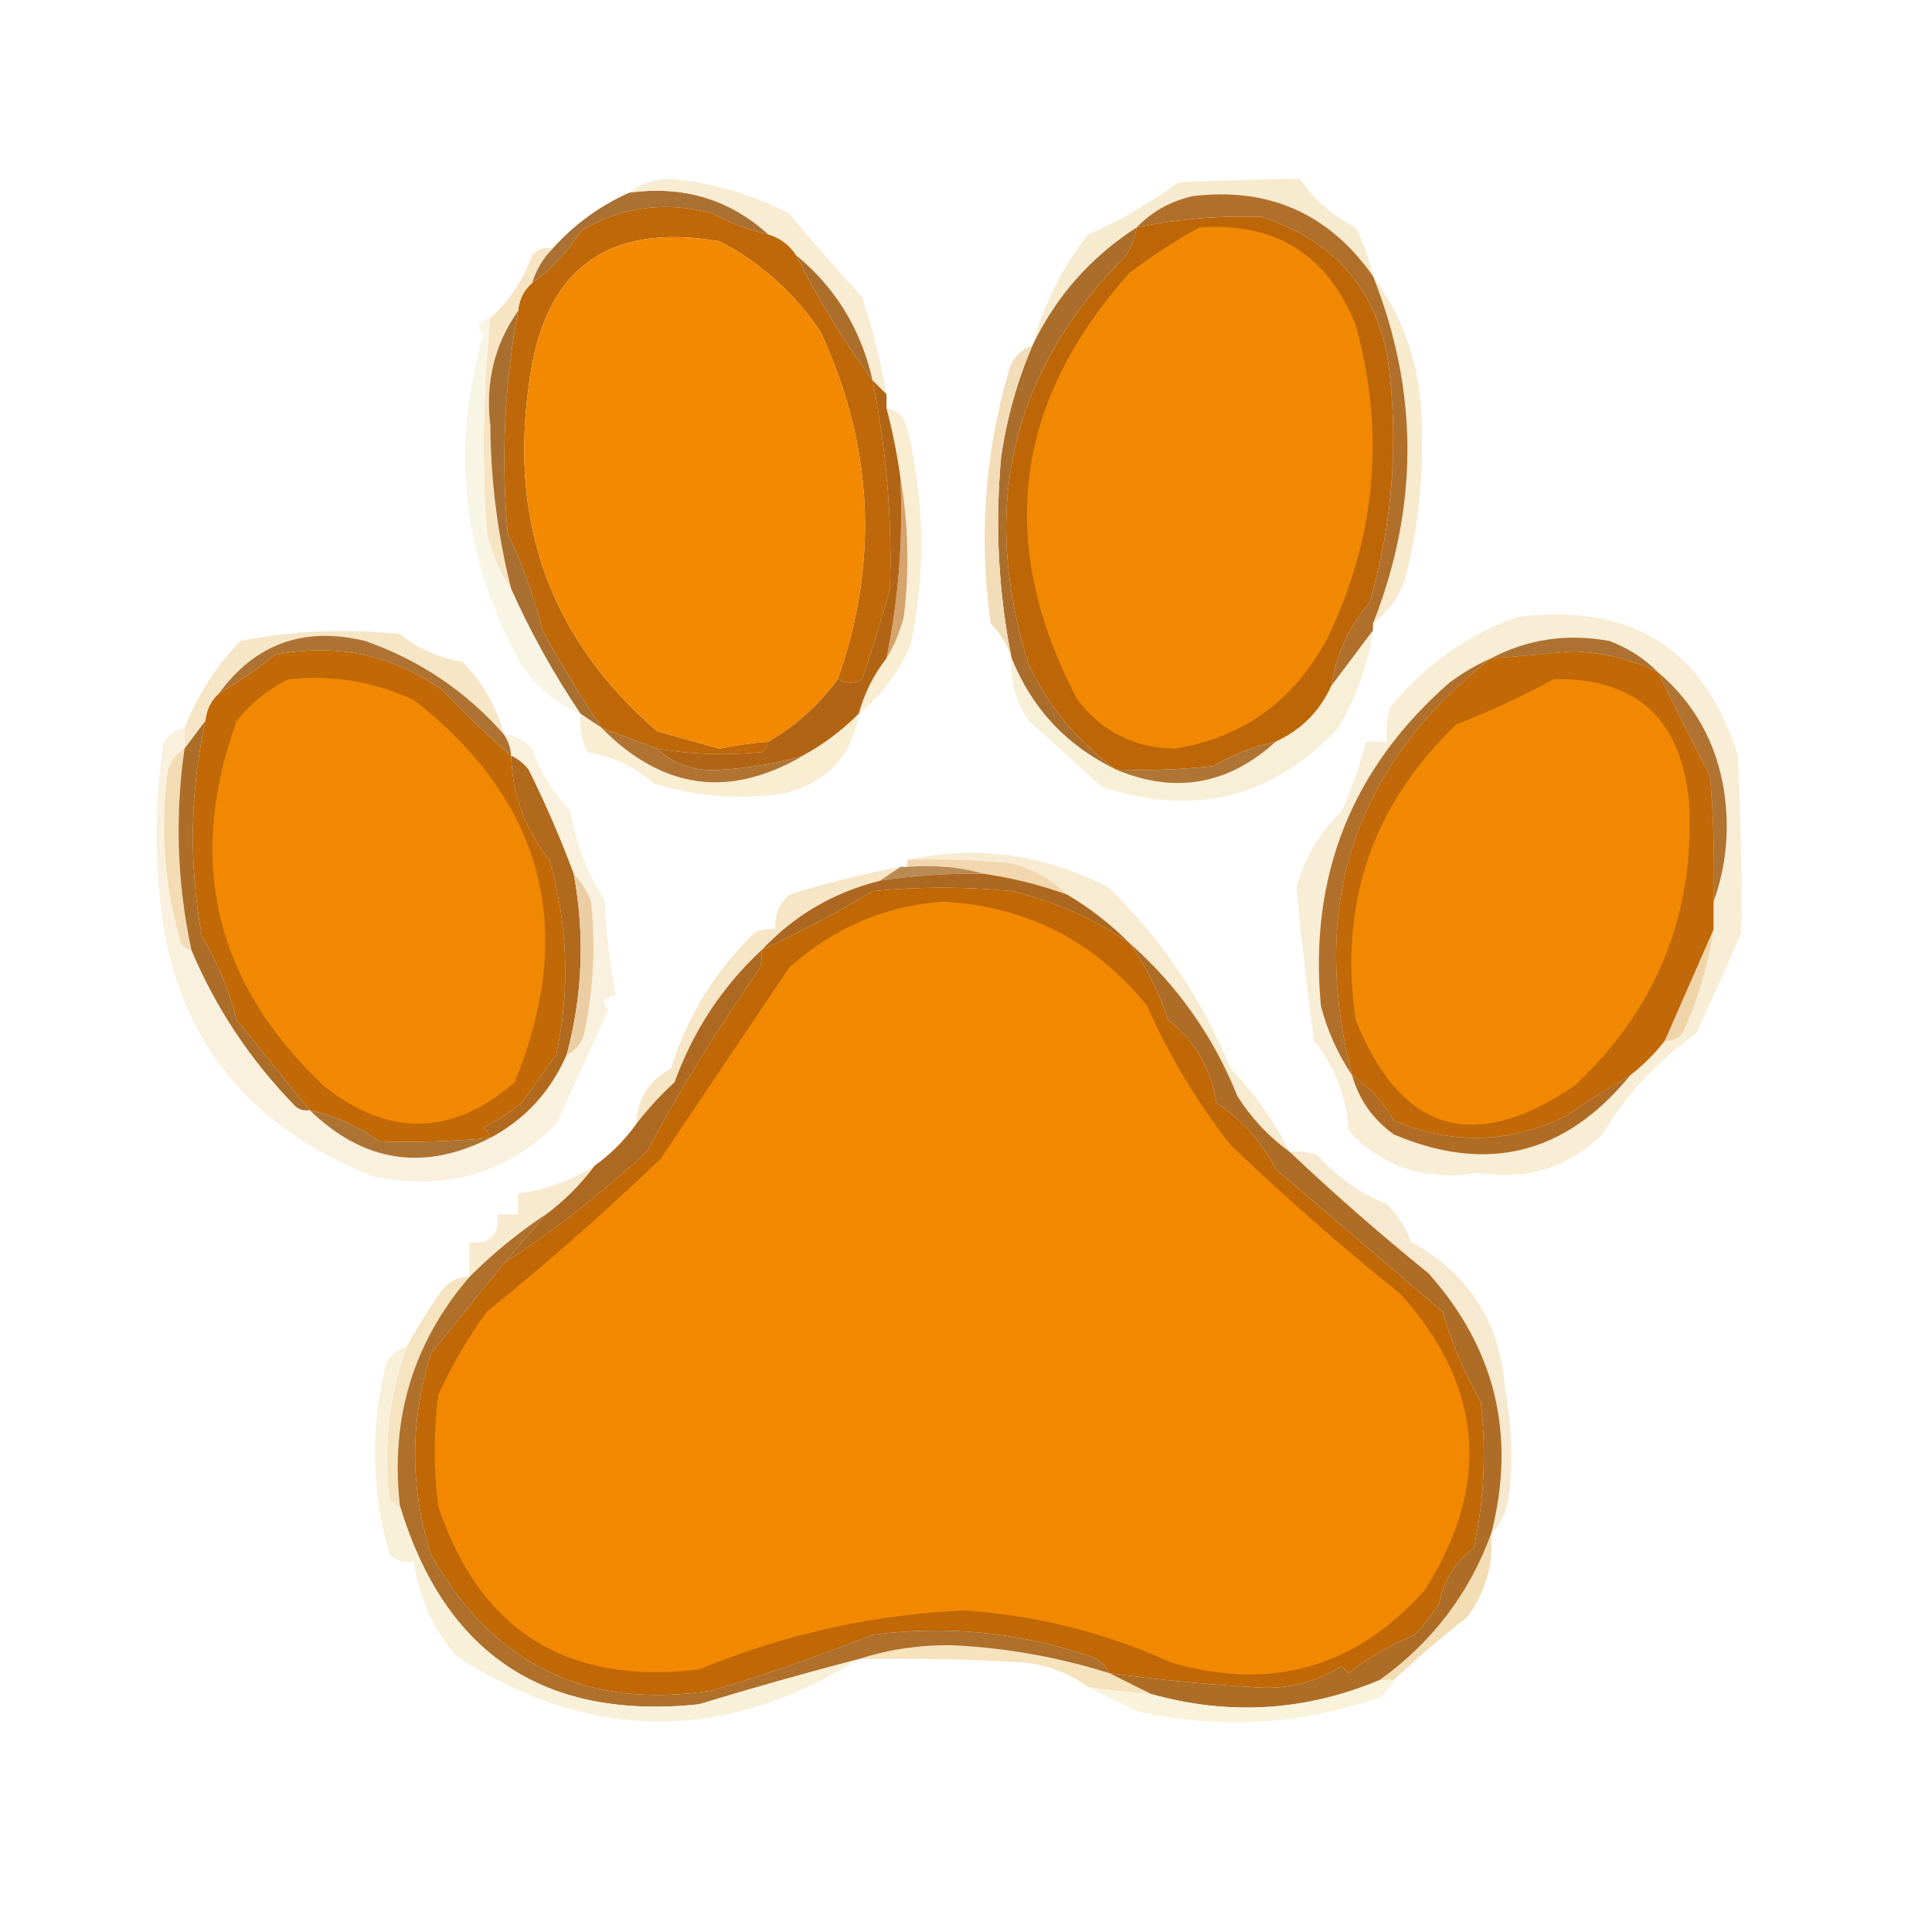
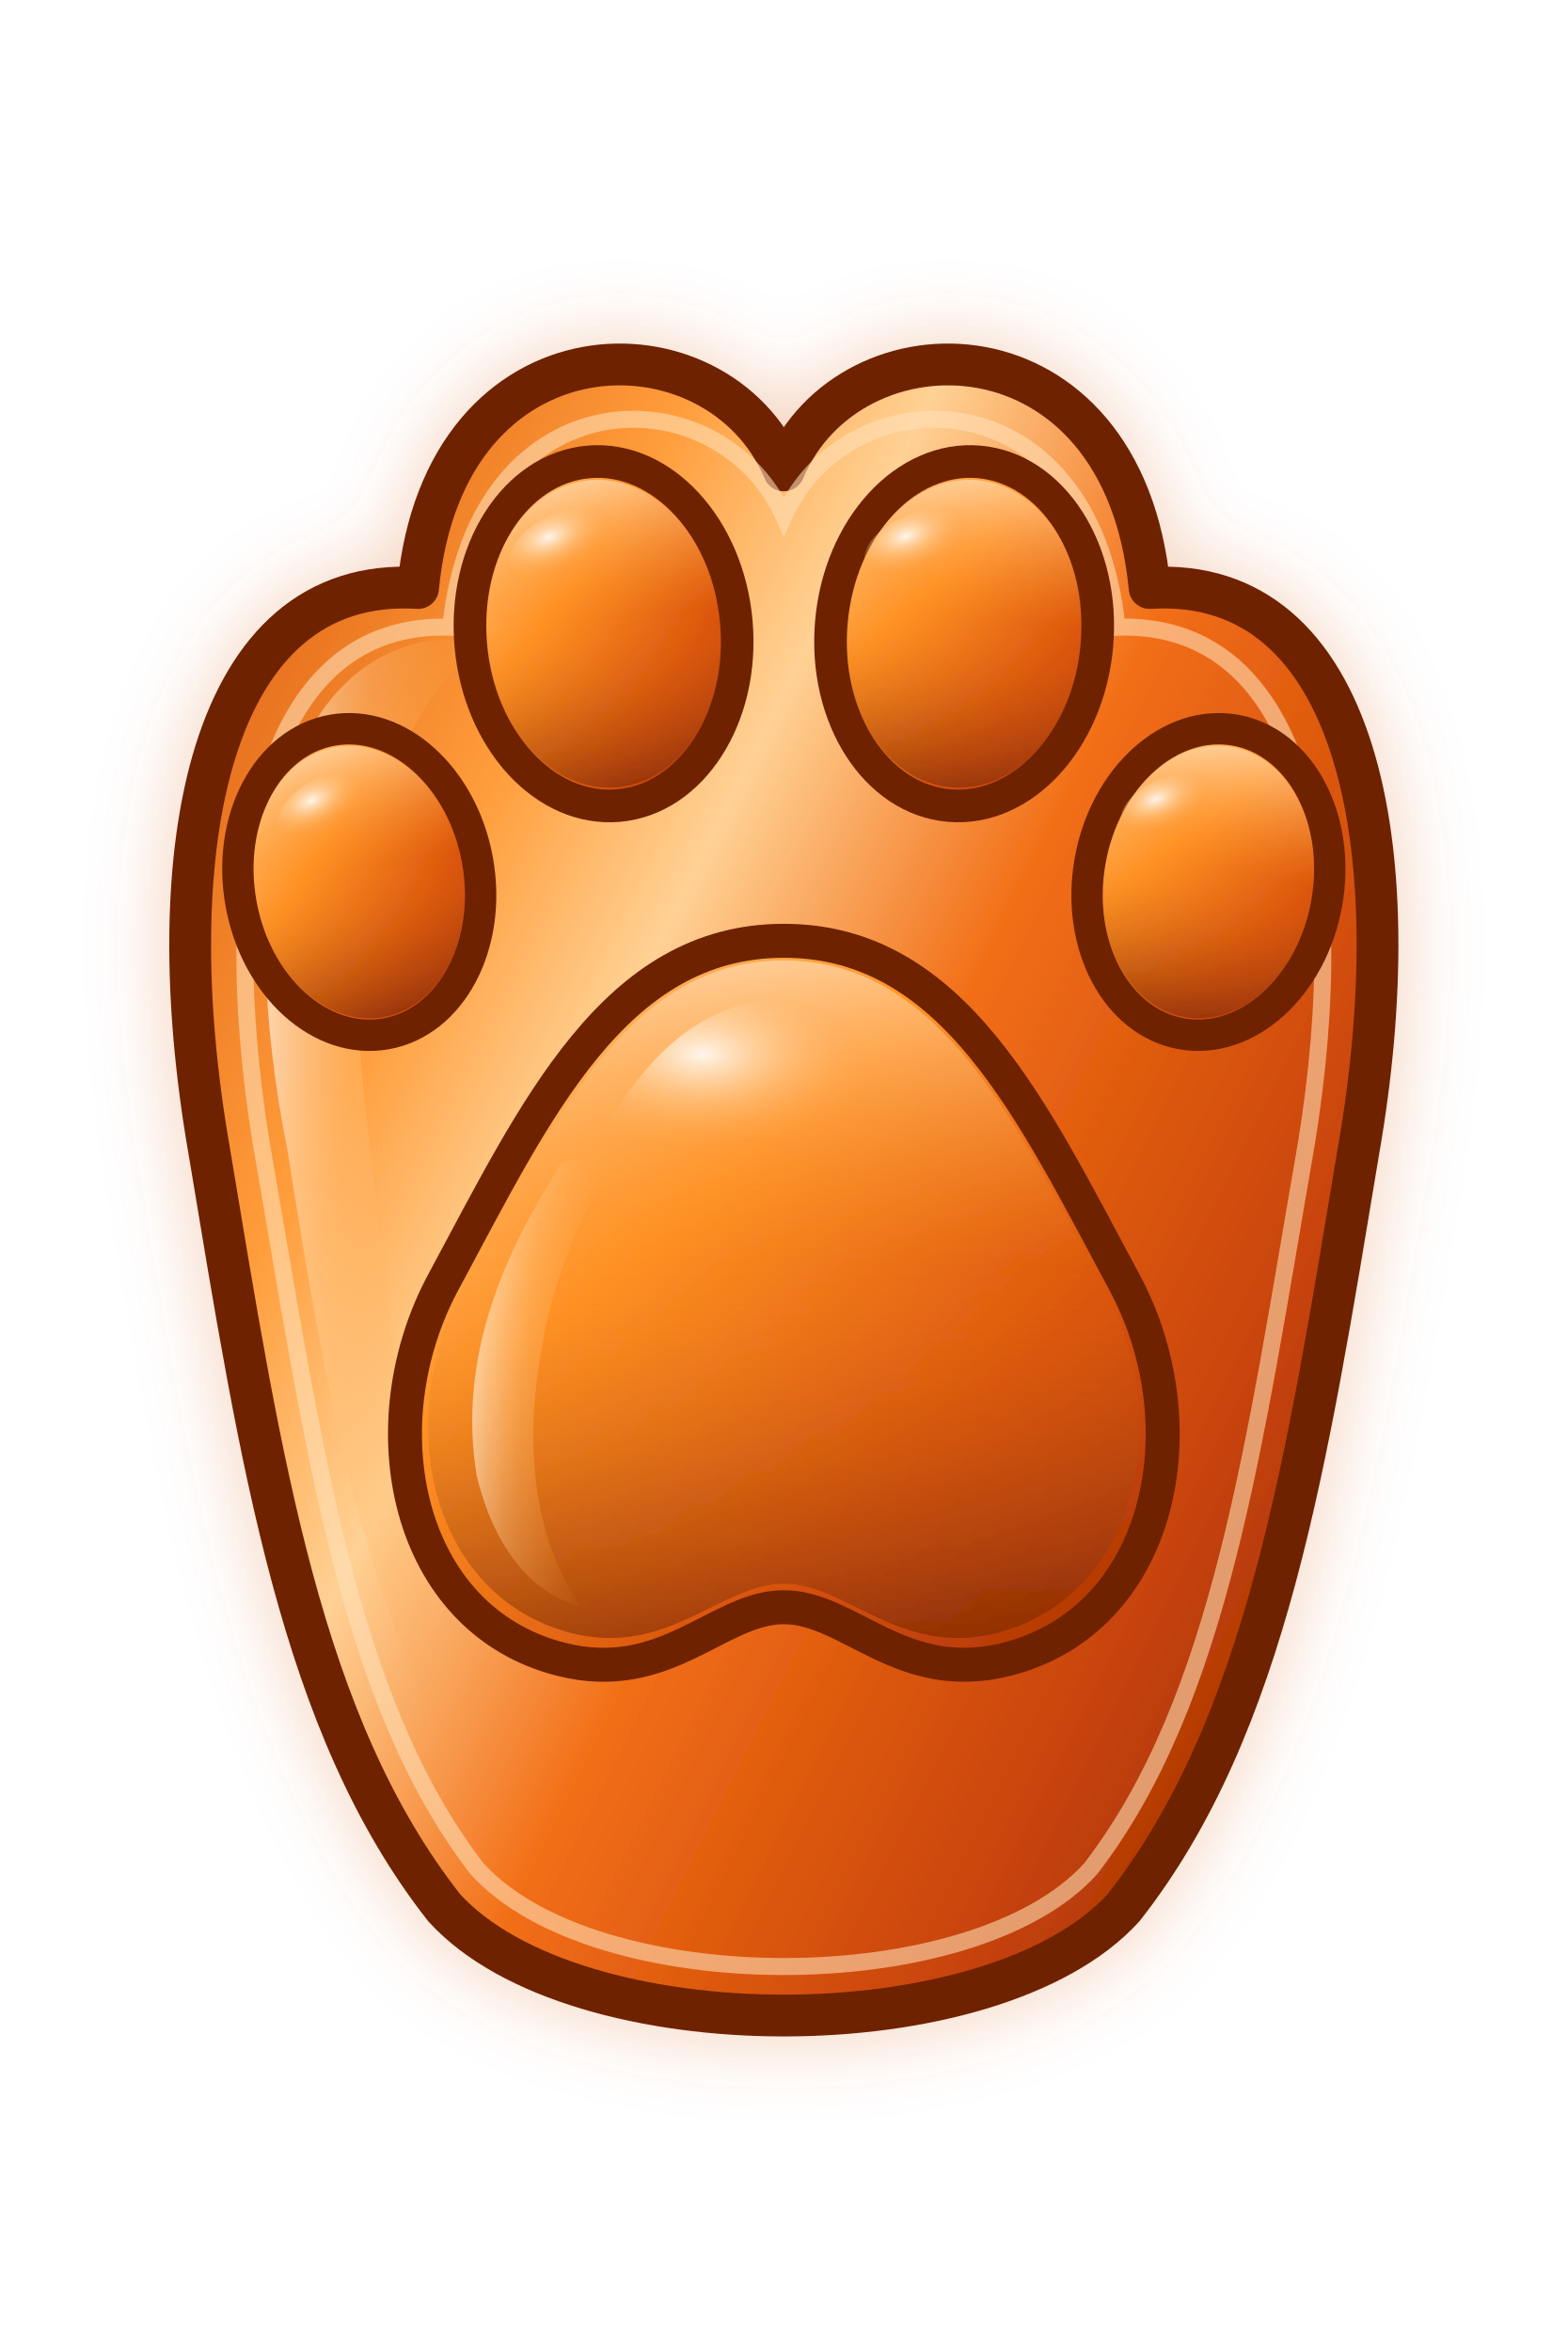
- <svg xmlns="http://www.w3.org/2000/svg" width="96mm" height="96mm" viewBox="0 0 96 96" version="1.1" id="svg1">
-   <defs id="defs1" />
-   <g id="layer1">
-     <g id="g392" style="clip-rule:evenodd;fill-rule:evenodd;image-rendering:optimizeQuality;shape-rendering:geometricPrecision;text-rendering:geometricPrecision" transform="matrix(0.3453492,0,0,0.3453492,-250.3612,-143.589)">
-       <path style="opacity:1" fill="#aa7132" d="m 815.5,443.5 c 7.756,-1.068 14.422,0.932 20,6 -2.808,-0.603 -5.474,-1.603 -8,-3 -6.757,-1.83 -13.091,-0.997 -19,2.5 -1.833,2.998 -4.166,5.498 -7,7.5 0.575,-1.911 1.575,-3.578 3,-5 3.128,-3.47 6.795,-6.136 11,-8 z" id="path392" />
+ <svg xmlns="http://www.w3.org/2000/svg" viewBox="0 0 120 180" width="120" height="180">
+   <defs>
+     <filter id="metallicOrangeShadow" x="-35%" y="-35%" width="170%" height="170%">
+       <feDropShadow dx="0" dy="4" stdDeviation="5.5" flood-color="#4A1A03" flood-opacity="0.45" />
+       <feDropShadow dx="0" dy="0" stdDeviation="3" flood-color="#D9530B" flood-opacity="0.28" />
+     </filter>
+     <linearGradient id="metallicOrangeBodyGrad" x1="0%" y1="15%" x2="100%" y2="85%">
+       <stop offset="0%" stop-color="#E06214" />
+       <stop offset="22%" stop-color="#FF9D3B" />
+       <stop offset="36%" stop-color="#FFD194" />
+       <stop offset="55%" stop-color="#F26E16" />
+       <stop offset="82%" stop-color="#C74308" />
+       <stop offset="100%" stop-color="#992E03" />
+     </linearGradient>
+     <linearGradient id="padOrangeGrad" x1="15%" y1="10%" x2="88%" y2="90%">
+       <stop offset="0%" stop-color="#FFB969" />
+       <stop offset="32%" stop-color="#FF9124" />
+       <stop offset="75%" stop-color="#D9530B" />
+       <stop offset="100%" stop-color="#B83B06" />
+     </linearGradient>
+     <linearGradient id="padInnerDepth" x1="0%" y1="0%" x2="0%" y2="100%">
+       <stop offset="0%" stop-color="#FFF2DF" stop-opacity="0.50" />
+       <stop offset="45%" stop-color="#FF9124" stop-opacity="0" />
+       <stop offset="100%" stop-color="#5C1D02" stop-opacity="0.45" />
+     </linearGradient>
+     <linearGradient id="leftOrangeSheen" x1="0%" y1="0%" x2="100%" y2="30%">
+       <stop offset="0%" stop-color="#FFF7EB" stop-opacity="0.85" />
+       <stop offset="45%" stop-color="#FFCA8A" stop-opacity="0.35" />
+       <stop offset="100%" stop-color="#FF9124" stop-opacity="0" />
+     </linearGradient>
+     <radialGradient id="topOrangeGlossSpot" cx="38%" cy="28%" r="55%">
+       <stop offset="0%" stop-color="#FFFFFF" stop-opacity="0.88" />
+       <stop offset="45%" stop-color="#FFD6A3" stop-opacity="0.38" />
+       <stop offset="100%" stop-color="#FF9124" stop-opacity="0" />
+     </radialGradient>
+   </defs>
+   <g filter="url(#metallicOrangeShadow)">
+     <path d="M 60 36              C 55 24, 34 24, 32 45              C 16 44, 12 65, 16 88              C 20 112, 23 132, 34 146              C 44 157, 76 157, 86 146              C 97 132, 100 112, 104 88              C 108 65, 104 44, 88 45              C 86 24, 65 24, 60 36 Z" fill="url(#metallicOrangeBodyGrad)" stroke="#6E2204" stroke-width="3.2" stroke-linejoin="round" />
+     <path d="M 60 39.5              C 55 28.5, 36.5 28.5, 34.5 48              C 20 47.5, 16.5 66, 20 87.5              C 24 110.5, 26.5 130, 36.5 143              C 45.5 153, 74.5 153, 83.5 143              C 93.5 130, 96 110.5, 100 87.5              C 103.5 66, 100 47.5, 85.5 48              C 83.5 28.5, 65 28.5, 60 39.5 Z" fill="none" stroke="#FFE0B8" stroke-width="1.3" stroke-opacity="0.58" />
+     <path d="M 33 49              C 21 51, 18 68, 22 88              C 25 107, 28 124, 36 136              C 32 121, 30 103, 28 85              C 26 68, 29 56, 37 49 Z" fill="url(#leftOrangeSheen)" />
+     <g>
+       <ellipse cx="27.5" cy="67.5" rx="9.2" ry="11.8" transform="rotate(-10 27.5 67.5)" fill="url(#padOrangeGrad)" stroke="#6E2204" stroke-width="2.4" />
+       <ellipse cx="27.5" cy="67.5" rx="8.0" ry="10.5" transform="rotate(-10 27.5 67.5)" fill="url(#padInnerDepth)" />
+       <ellipse cx="25.2" cy="61.8" rx="4.2" ry="2.4" transform="rotate(-25 25.2 61.8)" fill="url(#topOrangeGlossSpot)" />
    </g>
-     <g id="g393" style="clip-rule:evenodd;fill-rule:evenodd;image-rendering:optimizeQuality;shape-rendering:geometricPrecision;text-rendering:geometricPrecision" transform="matrix(0.3453492,0,0,0.3453492,-250.3612,-143.589)">
-       <path style="opacity:1" fill="#be680a" d="m 835.5,449.5 c 1.73,0.526 3.064,1.526 4,3 3.197,6.415 6.864,12.415 11,18 1.987,9.895 2.82,19.895 2.5,30 -1.207,4.367 -2.541,8.7 -4,13 -0.986,0.671 -2.153,0.671 -3.5,0 5.95,-16.972 5.117,-33.639 -2.5,-50 -3.746,-5.581 -8.579,-9.914 -14.5,-13 -16.373,-2.823 -25.54,4.177 -27.5,21 -2.722,20.024 3.445,36.524 18.5,49.5 3.01,0.841 6.01,1.674 9,2.5 2.318,-0.497 4.652,-0.83 7,-1 -0.111,0.617 -0.444,1.117 -1,1.5 -5.019,0.498 -10.019,0.332 -15,-0.5 -2.662,-0.999 -5.328,-1.999 -8,-3 -2.978,-4.5 -5.811,-9.167 -8.5,-14 -1.206,-4.857 -2.872,-9.524 -5,-14 -0.976,-10.774 -0.476,-21.441 1.5,-32 0.16,-1.653 0.826,-2.986 2,-4 2.834,-2.002 5.167,-4.502 7,-7.5 5.909,-3.497 12.243,-4.33 19,-2.5 2.526,1.397 5.192,2.397 8,3 z" id="path393" />
+     <g>
+       <ellipse cx="46.2" cy="48.5" rx="10.2" ry="13.2" transform="rotate(-5 46.2 48.5)" fill="url(#padOrangeGrad)" stroke="#6E2204" stroke-width="2.5" />
+       <ellipse cx="46.2" cy="48.5" rx="9.0" ry="11.8" transform="rotate(-5 46.2 48.5)" fill="url(#padInnerDepth)" />
+       <ellipse cx="43.5" cy="41.8" rx="4.8" ry="2.7" transform="rotate(-22 43.5 41.8)" fill="url(#topOrangeGlossSpot)" />
    </g>
-     <g id="g394" style="clip-rule:evenodd;fill-rule:evenodd;image-rendering:optimizeQuality;shape-rendering:geometricPrecision;text-rendering:geometricPrecision" transform="matrix(0.3453492,0,0,0.3453492,-250.3612,-143.589)">
-       <path style="opacity:1" fill="#f7ebcf" d="m 922.5,455.5 c -6.343,-9.003 -15.01,-12.837 -26,-11.5 -3.184,0.754 -5.851,2.254 -8,4.5 -6.627,4.272 -11.627,9.938 -15,17 1.637,-5.941 4.304,-11.274 8,-16 4.524,-1.936 8.857,-4.436 13,-7.5 5.938,-0.25 11.771,-0.417 17.5,-0.5 2.023,3.02 4.69,5.354 8,7 1.136,2.243 1.97,4.576 2.5,7 z" id="path394" />
+     <g>
+       <ellipse cx="73.8" cy="48.5" rx="10.2" ry="13.2" transform="rotate(5 73.8 48.5)" fill="url(#padOrangeGrad)" stroke="#6E2204" stroke-width="2.5" />
+       <ellipse cx="73.8" cy="48.5" rx="9.0" ry="11.8" transform="rotate(5 73.8 48.5)" fill="url(#padInnerDepth)" />
+       <ellipse cx="70.8" cy="41.8" rx="4.8" ry="2.7" transform="rotate(-18 70.8 41.8)" fill="url(#topOrangeGlossSpot)" />
    </g>
-     <g id="g396" style="clip-rule:evenodd;fill-rule:evenodd;image-rendering:optimizeQuality;shape-rendering:geometricPrecision;text-rendering:geometricPrecision" transform="matrix(0.3453492,0,0,0.3453492,-250.3612,-143.589)">
-       <path style="opacity:1" fill="#f8ecd3" d="m 852.5,472.5 c -0.667,-0.667 -1.333,-1.333 -2,-2 -1.65,-7.312 -5.316,-13.312 -11,-18 -0.936,-1.474 -2.27,-2.474 -4,-3 -5.578,-5.068 -12.244,-7.068 -20,-6 1.548,-1.294 3.548,-1.961 6,-2 5.964,0.575 11.63,2.242 17,5 3.4,4.11 6.9,8.11 10.5,12 1.484,4.584 2.65,9.251 3.5,14 z" id="path396" />
+     <g>
+       <ellipse cx="92.5" cy="67.5" rx="9.2" ry="11.8" transform="rotate(10 92.5 67.5)" fill="url(#padOrangeGrad)" stroke="#6E2204" stroke-width="2.4" />
+       <ellipse cx="92.5" cy="67.5" rx="8.0" ry="10.5" transform="rotate(10 92.5 67.5)" fill="url(#padInnerDepth)" />
+       <ellipse cx="89.8" cy="61.8" rx="4.2" ry="2.4" transform="rotate(-20 89.8 61.8)" fill="url(#topOrangeGlossSpot)" />
    </g>
-     <g id="g398" style="clip-rule:evenodd;fill-rule:evenodd;image-rendering:optimizeQuality;shape-rendering:geometricPrecision;text-rendering:geometricPrecision" transform="matrix(0.3453492,0,0,0.3453492,-250.3612,-143.589)">
-       <path style="opacity:1" fill="#f28901" d="m 845.5,513.5 c -2.737,3.741 -6.07,6.741 -10,9 -2.348,0.17 -4.682,0.503 -7,1 -2.99,-0.826 -5.99,-1.659 -9,-2.5 -15.055,-12.976 -21.222,-29.476 -18.5,-49.5 1.96,-16.823 11.127,-23.823 27.5,-21 5.921,3.086 10.754,7.419 14.5,13 7.617,16.361 8.45,33.028 2.5,50 z" id="path398" />
-     </g>
-     <g id="g399" style="clip-rule:evenodd;fill-rule:evenodd;image-rendering:optimizeQuality;shape-rendering:geometricPrecision;text-rendering:geometricPrecision" transform="matrix(0.3453492,0,0,0.3453492,-250.3612,-143.589)">
-       <path style="opacity:1" fill="#aa6d2b" d="m 888.5,448.5 c -0.209,1.422 -0.709,2.755 -1.5,4 -16.534,16.605 -21.201,36.271 -14,59 2.969,6.124 7.136,11.124 12.5,15 -7.065,-3.399 -12.065,-8.732 -15,-16 -1.908,-9.563 -2.408,-19.229 -1.5,-29 0.814,-5.597 2.314,-10.931 4.5,-16 3.373,-7.062 8.373,-12.728 15,-17 z" id="path399" />
-     </g>
-     <g id="g400" style="clip-rule:evenodd;fill-rule:evenodd;image-rendering:optimizeQuality;shape-rendering:geometricPrecision;text-rendering:geometricPrecision" transform="matrix(0.3453492,0,0,0.3453492,-250.3612,-143.589)">
-       <path style="opacity:1" fill="#bd6608" d="m 916.5,514.5 c -1.688,3.688 -4.355,6.355 -8,8 -3.173,0.67 -6.173,1.836 -9,3.5 -4.655,0.499 -9.321,0.666 -14,0.5 -5.364,-3.876 -9.531,-8.876 -12.5,-15 -7.201,-22.729 -2.534,-42.395 14,-59 0.791,-1.245 1.291,-2.578 1.5,-4 5.955,-1.226 11.955,-1.726 18,-1.5 11.284,3.707 17.451,11.54 18.5,23.5 1.067,10.856 0.067,21.523 -3,32 -2.985,3.481 -4.818,7.481 -5.5,12 z" id="path400" />
-     </g>
-     <g id="g401" style="clip-rule:evenodd;fill-rule:evenodd;image-rendering:optimizeQuality;shape-rendering:geometricPrecision;text-rendering:geometricPrecision" transform="matrix(0.3453492,0,0,0.3453492,-250.3612,-143.589)">
-       <path style="opacity:1" fill="#f18801" d="m 897.5,448.5 c 10.907,-0.797 18.407,3.87 22.5,14 4.289,15.516 2.956,30.516 -4,45 -4.762,9.032 -12.096,14.366 -22,16 -5.757,-0.077 -10.424,-2.41 -14,-7 -11.785,-22.289 -9.285,-42.789 7.5,-61.5 3.261,-2.452 6.594,-4.619 10,-6.5 z" id="path401" />
-     </g>
-     <g id="g406" style="clip-rule:evenodd;fill-rule:evenodd;image-rendering:optimizeQuality;shape-rendering:geometricPrecision;text-rendering:geometricPrecision" transform="matrix(0.3453492,0,0,0.3453492,-250.3612,-143.589)">
-       <path style="opacity:1" fill="#f7e4c3" d="m 804.5,451.5 c -1.425,1.422 -2.425,3.089 -3,5 -1.174,1.014 -1.84,2.347 -2,4 -3.414,4.829 -4.747,10.329 -4,16.5 0.062,7.997 1.062,15.83 3,23.5 -1.629,-2.358 -2.795,-5.024 -3.5,-8 -0.733,-10.36 -0.567,-20.694 0.5,-31 2.702,-2.365 4.702,-5.365 6,-9 0.825,-0.886 1.825,-1.219 3,-1 z" id="path406" />
-     </g>
-     <g id="g409" style="clip-rule:evenodd;fill-rule:evenodd;image-rendering:optimizeQuality;shape-rendering:geometricPrecision;text-rendering:geometricPrecision" transform="matrix(0.3453492,0,0,0.3453492,-250.3612,-143.589)">
-       <path style="opacity:1" fill="#ac6e2b" d="m 839.5,452.5 c 5.684,4.688 9.35,10.688 11,18 -4.136,-5.585 -7.803,-11.585 -11,-18 z" id="path409" />
-     </g>
-     <g id="g413" style="clip-rule:evenodd;fill-rule:evenodd;image-rendering:optimizeQuality;shape-rendering:geometricPrecision;text-rendering:geometricPrecision" transform="matrix(0.3453492,0,0,0.3453492,-250.3612,-143.589)">
-       <path style="opacity:1" fill="#f9f5e4" d="m 795.5,461.5 c -1.067,10.306 -1.233,20.64 -0.5,31 0.705,2.976 1.871,5.642 3.5,8 2.789,6.24 6.123,12.24 10,18 -3.511,-1.506 -6.344,-3.839 -8.5,-7 -8.508,-15.315 -10.341,-31.148 -5.5,-47.5 -1.066,-1.159 -0.733,-1.992 1,-2.5 z" id="path413" />
-     </g>
-     <g id="g418" style="clip-rule:evenodd;fill-rule:evenodd;image-rendering:optimizeQuality;shape-rendering:geometricPrecision;text-rendering:geometricPrecision" transform="matrix(0.3453492,0,0,0.3453492,-250.3612,-143.589)">
-       <path style="opacity:1" fill="#f8eacc" d="m 922.5,455.5 c 4.921,6.772 7.255,14.439 7,23 0.192,7.126 -0.642,14.126 -2.5,21 -0.971,2.461 -2.471,4.461 -4.5,6 6.611,-16.719 6.611,-33.386 0,-50 z" id="path418" />
-     </g>
-     <g id="g419" style="clip-rule:evenodd;fill-rule:evenodd;image-rendering:optimizeQuality;shape-rendering:geometricPrecision;text-rendering:geometricPrecision" transform="matrix(0.3453492,0,0,0.3453492,-250.3612,-143.589)">
-       <path style="opacity:1" fill="#a86f30" d="m 799.5,460.5 c -1.976,10.559 -2.476,21.226 -1.5,32 2.128,4.476 3.794,9.143 5,14 2.689,4.833 5.522,9.5 8.5,14 -1,-0.667 -2,-1.333 -3,-2 -3.877,-5.76 -7.211,-11.76 -10,-18 -1.938,-7.67 -2.938,-15.503 -3,-23.5 -0.747,-6.171 0.586,-11.671 4,-16.5 z" id="path419" />
-     </g>
-     <g id="g424" style="clip-rule:evenodd;fill-rule:evenodd;image-rendering:optimizeQuality;shape-rendering:geometricPrecision;text-rendering:geometricPrecision" transform="matrix(0.3453492,0,0,0.3453492,-250.3612,-143.589)">
-       <path style="opacity:1" fill="#b0702b" d="m 922.5,455.5 c 6.611,16.614 6.611,33.281 0,50 0,0.333 0,0.667 0,1 -2,2.667 -4,5.333 -6,8 0.682,-4.519 2.515,-8.519 5.5,-12 3.067,-10.477 4.067,-21.144 3,-32 -1.049,-11.96 -7.216,-19.793 -18.5,-23.5 -6.045,-0.226 -12.045,0.274 -18,1.5 2.149,-2.246 4.816,-3.746 8,-4.5 10.99,-1.337 19.657,2.497 26,11.5 z" id="path424" />
-     </g>
-     <g id="g425" style="clip-rule:evenodd;fill-rule:evenodd;image-rendering:optimizeQuality;shape-rendering:geometricPrecision;text-rendering:geometricPrecision" transform="matrix(0.3453492,0,0,0.3453492,-250.3612,-143.589)">
-       <path style="opacity:1" fill="#f3ddb9" d="m 873.5,465.5 c -2.186,5.069 -3.686,10.403 -4.5,16 -0.908,9.771 -0.408,19.437 1.5,29 -0.565,-1.886 -1.565,-3.553 -3,-5 -1.734,-12.209 -0.9,-24.209 2.5,-36 0.498,-2.044 1.665,-3.378 3.5,-4 z" id="path425" />
-     </g>
-     <g id="g432" style="clip-rule:evenodd;fill-rule:evenodd;image-rendering:optimizeQuality;shape-rendering:geometricPrecision;text-rendering:geometricPrecision" transform="matrix(0.3453492,0,0,0.3453492,-250.3612,-143.589)">
-       <path style="opacity:1" fill="#f9edd2" d="m 852.5,474.5 c 1.632,0.325 2.632,1.325 3,3 2.497,10.285 2.663,20.618 0.5,31 -1.743,4.042 -4.243,7.375 -7.5,10 0.826,-2.985 2.159,-5.651 4,-8 1.1,-1.777 1.934,-3.777 2.5,-6 0.821,-6.846 0.654,-13.513 -0.5,-20 -0.459,-3.377 -1.126,-6.711 -2,-10 z" id="path432" />
-     </g>
-     <g id="g434" style="clip-rule:evenodd;fill-rule:evenodd;image-rendering:optimizeQuality;shape-rendering:geometricPrecision;text-rendering:geometricPrecision" transform="matrix(0.3453492,0,0,0.3453492,-250.3612,-143.589)">
-       <path style="opacity:1" fill="#d5a36d" d="m 854.5,484.5 c 1.154,6.487 1.321,13.154 0.5,20 -0.566,2.223 -1.4,4.223 -2.5,6 1.749,-8.549 2.416,-17.216 2,-26 z" id="path434" />
-     </g>
-     <g id="g435" style="clip-rule:evenodd;fill-rule:evenodd;image-rendering:optimizeQuality;shape-rendering:geometricPrecision;text-rendering:geometricPrecision" transform="matrix(0.3453492,0,0,0.3453492,-250.3612,-143.589)">
-       <path style="opacity:1" fill="#f8edd5" d="m 943.5,504.5 c 16.253,-1.976 26.753,4.69 31.5,20 0.437,8.704 0.604,17.204 0.5,25.5 -2.131,4.814 -4.297,9.647 -6.5,14.5 -5.51,3.845 -10.01,8.678 -13.5,14.5 -5.024,4.862 -11.024,6.695 -18,5.5 -7.314,1.284 -13.481,-0.716 -18.5,-6 -0.291,-4.908 -1.958,-9.241 -5,-13 -0.999,-7.333 -1.832,-14.666 -2.5,-22 1.145,-4.294 3.312,-7.961 6.5,-11 1.467,-3.258 2.633,-6.592 3.5,-10 1,0 2,0 3,0 -0.16,-1.699 0.006,-3.366 0.5,-5 5.309,-6.335 11.476,-10.668 18.5,-13 z" id="path435" />
-     </g>
-     <g id="g439" style="clip-rule:evenodd;fill-rule:evenodd;image-rendering:optimizeQuality;shape-rendering:geometricPrecision;text-rendering:geometricPrecision" transform="matrix(0.3453492,0,0,0.3453492,-250.3612,-143.589)">
-       <path style="opacity:1" fill="#ad7231" d="m 963.5,512.5 c -3.881,-1.899 -8.048,-2.899 -12.5,-3 -3.835,0.39 -7.668,0.723 -11.5,1 5.242,-2.772 10.908,-3.605 17,-2.5 2.739,1.026 5.072,2.526 7,4.5 z" id="path439" />
-     </g>
-     <g id="g440" style="clip-rule:evenodd;fill-rule:evenodd;image-rendering:optimizeQuality;shape-rendering:geometricPrecision;text-rendering:geometricPrecision" transform="matrix(0.3453492,0,0,0.3453492,-250.3612,-143.589)">
-       <path style="opacity:1" fill="#c16807" d="m 798.5,524.5 c 0.155,5.621 1.988,10.621 5.5,15 2.662,9.267 2.995,18.601 1,28 -1.665,2.306 -3.331,4.639 -5,7 -1.718,1.35 -3.552,2.517 -5.5,3.5 0.556,0.383 0.889,0.883 1,1.5 -5.338,0.502 -10.672,0.669 -16,0.5 -3.013,-2.172 -6.346,-3.672 -10,-4.5 -3.481,-4.263 -6.981,-8.597 -10.5,-13 -1.087,-4.266 -2.754,-8.266 -5,-12 -1.887,-10.362 -1.72,-20.695 0.5,-31 0.16,-1.653 0.826,-2.986 2,-4 2.768,-1.587 5.435,-3.42 8,-5.5 8.747,-1.717 16.747,-0.05 24,5 3.176,3.343 6.509,6.51 10,9.5 z" id="path440" />
-     </g>
-     <g id="g441" style="clip-rule:evenodd;fill-rule:evenodd;image-rendering:optimizeQuality;shape-rendering:geometricPrecision;text-rendering:geometricPrecision" transform="matrix(0.3453492,0,0,0.3453492,-250.3612,-143.589)">
-       <path style="opacity:1" fill="#f6e6c6" d="m 797.5,521.5 c -5.462,-6.235 -12.129,-10.735 -20,-13.5 -8.787,-2.129 -15.787,0.371 -21,7.5 -1.174,1.014 -1.84,2.347 -2,4 -1,1.333 -2,2.667 -3,4 0,-1 0,-2 0,-3 1.836,-4.63 4.502,-8.797 8,-12.5 7.611,-1.478 15.278,-1.812 23,-1 2.567,2.097 5.567,3.43 9,4 2.889,2.94 4.889,6.44 6,10.5 z" id="path441" />
-     </g>
-     <g id="g442" style="clip-rule:evenodd;fill-rule:evenodd;image-rendering:optimizeQuality;shape-rendering:geometricPrecision;text-rendering:geometricPrecision" transform="matrix(0.3453492,0,0,0.3453492,-250.3612,-143.589)">
-       <path style="opacity:1" fill="#f18801" d="m 766.5,513.5 c 6.32,-0.644 12.32,0.356 18,3 18.685,14.61 23.518,32.943 14.5,55 -8.99,7.774 -18.157,7.941 -27.5,0.5 -15.627,-14.809 -19.794,-32.309 -12.5,-52.5 2.114,-2.621 4.614,-4.621 7.5,-6 z" id="path442" />
-     </g>
-     <g id="g444" style="clip-rule:evenodd;fill-rule:evenodd;image-rendering:optimizeQuality;shape-rendering:geometricPrecision;text-rendering:geometricPrecision" transform="matrix(0.3453492,0,0,0.3453492,-250.3612,-143.589)">
-       <path style="opacity:1" fill="#f8efd7" d="m 922.5,506.5 c -0.741,4.947 -2.408,9.614 -5,14 -9.317,10.05 -20.65,12.884 -34,8.5 -3.5,-3.167 -7,-6.333 -10.5,-9.5 -1.903,-2.671 -2.736,-5.671 -2.5,-9 2.935,7.268 7.935,12.601 15,16 8.477,3.56 16.144,2.227 23,-4 3.645,-1.645 6.312,-4.312 8,-8 2,-2.667 4,-5.333 6,-8 z" id="path444" />
-     </g>
-     <g id="g445" style="clip-rule:evenodd;fill-rule:evenodd;image-rendering:optimizeQuality;shape-rendering:geometricPrecision;text-rendering:geometricPrecision" transform="matrix(0.3453492,0,0,0.3453492,-250.3612,-143.589)">
-       <path style="opacity:1" fill="#ae7332" d="m 797.5,521.5 c 0.61,0.891 0.943,1.891 1,3 -3.491,-2.99 -6.824,-6.157 -10,-9.5 -7.253,-5.05 -15.253,-6.717 -24,-5 -2.565,2.08 -5.232,3.913 -8,5.5 5.213,-7.129 12.213,-9.629 21,-7.5 7.871,2.765 14.538,7.265 20,13.5 z" id="path445" />
-     </g>
-     <g id="g446" style="clip-rule:evenodd;fill-rule:evenodd;image-rendering:optimizeQuality;shape-rendering:geometricPrecision;text-rendering:geometricPrecision" transform="matrix(0.3453492,0,0,0.3453492,-250.3612,-143.589)">
-       <path style="opacity:1" fill="#b16514" d="m 850.5,470.5 c 0.667,0.667 1.333,1.333 2,2 0,0.667 0,1.333 0,2 0.874,3.289 1.541,6.623 2,10 0.416,8.784 -0.251,17.451 -2,26 -1.841,2.349 -3.174,5.015 -4,8 -2.402,2.409 -5.069,4.409 -8,6 -3.73,1.107 -7.564,1.773 -11.5,2 -3.752,0.398 -6.919,-0.602 -9.5,-3 4.981,0.832 9.981,0.998 15,0.5 0.556,-0.383 0.889,-0.883 1,-1.5 3.93,-2.259 7.263,-5.259 10,-9 1.347,0.671 2.514,0.671 3.5,0 1.459,-4.3 2.793,-8.633 4,-13 0.32,-10.105 -0.513,-20.105 -2.5,-30 z" id="path446" />
-     </g>
-     <g id="g447" style="clip-rule:evenodd;fill-rule:evenodd;image-rendering:optimizeQuality;shape-rendering:geometricPrecision;text-rendering:geometricPrecision" transform="matrix(0.3453492,0,0,0.3453492,-250.3612,-143.589)">
-       <path style="opacity:1" fill="#b07332" d="m 963.5,512.5 c 5.213,4.416 8.379,10.083 9.5,17 0.841,5.591 0.341,10.924 -1.5,16 0.166,-6.009 -10e-4,-12.009 -0.5,-18 -2.605,-5.006 -5.105,-10.006 -7.5,-15 z" id="path447" />
-     </g>
-     <g id="g454" style="clip-rule:evenodd;fill-rule:evenodd;image-rendering:optimizeQuality;shape-rendering:geometricPrecision;text-rendering:geometricPrecision" transform="matrix(0.3453492,0,0,0.3453492,-250.3612,-143.589)">
-       <path style="opacity:1" fill="#af7534" d="m 908.5,522.5 c -6.856,6.227 -14.523,7.56 -23,4 4.679,0.166 9.345,-10e-4 14,-0.5 2.827,-1.664 5.827,-2.83 9,-3.5 z" id="path454" />
-     </g>
-     <g id="g456" style="clip-rule:evenodd;fill-rule:evenodd;image-rendering:optimizeQuality;shape-rendering:geometricPrecision;text-rendering:geometricPrecision" transform="matrix(0.3453492,0,0,0.3453492,-250.3612,-143.589)">
-       <path style="opacity:1" fill="#f9edd2" d="m 808.5,518.5 c 1,0.667 2,1.333 3,2 8.736,8.881 18.403,10.215 29,4 2.931,-1.591 5.598,-3.591 8,-6 -1,6.172 -4.667,10.005 -11,11.5 -6.288,0.875 -12.454,0.375 -18.5,-1.5 -2.723,-2.379 -5.89,-3.879 -9.5,-4.5 -0.906,-1.699 -1.239,-3.533 -1,-5.5 z" id="path456" />
-     </g>
-     <g id="g457" style="clip-rule:evenodd;fill-rule:evenodd;image-rendering:optimizeQuality;shape-rendering:geometricPrecision;text-rendering:geometricPrecision" transform="matrix(0.3453492,0,0,0.3453492,-250.3612,-143.589)">
-       <path style="opacity:1" fill="#b07331" d="m 811.5,520.5 c 2.672,1.001 5.338,2.001 8,3 2.581,2.398 5.748,3.398 9.5,3 3.936,-0.227 7.77,-0.893 11.5,-2 -10.597,6.215 -20.264,4.881 -29,-4 z" id="path457" />
-     </g>
-     <g id="g466" style="clip-rule:evenodd;fill-rule:evenodd;image-rendering:optimizeQuality;shape-rendering:geometricPrecision;text-rendering:geometricPrecision" transform="matrix(0.3453492,0,0,0.3453492,-250.3612,-143.589)">
-       <path style="opacity:1" fill="#f7ebd1" d="m 855.5,539.5 c 10.074,-2.167 19.741,-0.833 29,4 7.623,7.457 13.456,16.124 17.5,26 3.467,3.62 6.3,7.62 8.5,12 -3,-2.168 -5.5,-4.834 -7.5,-8 -3.456,-8.593 -8.623,-15.927 -15.5,-22 -2.736,-2.744 -5.736,-5.077 -9,-7 -2.186,-2.172 -4.853,-3.672 -8,-4.5 -4.989,-0.499 -9.989,-0.666 -15,-0.5 z" id="path466" />
-     </g>
-     <g id="g467" style="clip-rule:evenodd;fill-rule:evenodd;image-rendering:optimizeQuality;shape-rendering:geometricPrecision;text-rendering:geometricPrecision" transform="matrix(0.3453492,0,0,0.3453492,-250.3612,-143.589)">
-       <path style="opacity:1" fill="#f2d6ad" d="m 855.5,540.5 c 0,-0.333 0,-0.667 0,-1 5.011,-0.166 10.011,10e-4 15,0.5 3.147,0.828 5.814,2.328 8,4.5 -3.897,-1.41 -7.897,-2.41 -12,-3 -3.462,-0.982 -7.129,-1.315 -11,-1 z" id="path467" />
-     </g>
-     <g id="g469" style="clip-rule:evenodd;fill-rule:evenodd;image-rendering:optimizeQuality;shape-rendering:geometricPrecision;text-rendering:geometricPrecision" transform="matrix(0.3453492,0,0,0.3453492,-250.3612,-143.589)">
-       <path style="opacity:1" fill="#ba8a53" d="m 854.5,540.5 c 0.333,0 0.667,0 1,0 3.871,-0.315 7.538,0.018 11,1 -5.037,-0.087 -10.037,0.246 -15,1 1,-0.667 2,-1.333 3,-2 z" id="path469" />
-     </g>
-     <g id="g486" style="clip-rule:evenodd;fill-rule:evenodd;image-rendering:optimizeQuality;shape-rendering:geometricPrecision;text-rendering:geometricPrecision" transform="matrix(0.3453492,0,0,0.3453492,-250.3612,-143.589)">
-       <path style="opacity:1" fill="#ac6820" d="m 866.5,541.5 c 4.103,0.59 8.103,1.59 12,3 3.264,1.923 6.264,4.256 9,7 -5.148,-3.541 -10.815,-6.041 -17,-7.5 -6.667,-0.667 -13.333,-0.667 -20,0 -5.184,3.128 -10.517,5.961 -16,8.5 4.668,-4.995 10.335,-8.329 17,-10 4.963,-0.754 9.963,-1.087 15,-1 z" id="path486" />
-     </g>
-     <g id="g488" style="clip-rule:evenodd;fill-rule:evenodd;image-rendering:optimizeQuality;shape-rendering:geometricPrecision;text-rendering:geometricPrecision" transform="matrix(0.3453492,0,0,0.3453492,-250.3612,-143.589)">
-       <path style="opacity:1" fill="#f9f1dd" d="m 751.5,520.5 c 0,1 0,2 0,3 -1.466,0.847 -2.3,2.18 -2.5,4 -0.991,8.151 -0.324,16.151 2,24 0.383,0.556 0.883,0.889 1.5,1 3.537,8.39 8.537,15.89 15,22.5 0.594,0.464 1.261,0.631 2,0.5 7.762,7.528 16.429,8.861 26,4 5.033,-2.702 8.7,-6.702 11,-12 1.29,-0.558 2.123,-1.558 2.5,-3 1.355,-6.285 1.689,-12.618 1,-19 -0.608,-1.566 -1.442,-2.9 -2.5,-4 -1.883,-5.074 -4.05,-10.074 -6.5,-15 -0.708,-0.881 -1.542,-1.547 -2.5,-2 -0.057,-1.109 -0.39,-2.109 -1,-3 1.59,0.128 2.923,0.795 4,2 1.206,3.375 3.04,6.375 5.5,9 0.827,4.654 2.493,8.987 5,13 0.197,4.586 0.697,9.086 1.5,13.5 -1.801,0.317 -2.134,0.984 -1,2 -2.5,5.5 -5,11 -7.5,16.5 -7.34,7.226 -16.173,9.726 -26.5,7.5 -18.377,-7.317 -28.544,-20.483 -30.5,-39.5 -0.831,-7.688 -0.665,-15.355 0.5,-23 0.765,-1.112 1.765,-1.779 3,-2 z" id="path488" />
-     </g>
-     <g id="g489" style="clip-rule:evenodd;fill-rule:evenodd;image-rendering:optimizeQuality;shape-rendering:geometricPrecision;text-rendering:geometricPrecision" transform="matrix(0.3453492,0,0,0.3453492,-250.3612,-143.589)">
-       <path style="opacity:1" fill="#b0691d" d="m 798.5,524.5 c 0.958,0.453 1.792,1.119 2.5,2 2.45,4.926 4.617,9.926 6.5,15 1.62,8.777 1.287,17.444 -1,26 -2.3,5.298 -5.967,9.298 -11,12 -0.111,-0.617 -0.444,-1.117 -1,-1.5 1.948,-0.983 3.782,-2.15 5.5,-3.5 1.669,-2.361 3.335,-4.694 5,-7 1.995,-9.399 1.662,-18.733 -1,-28 -3.512,-4.379 -5.345,-9.379 -5.5,-15 z" id="path489" />
-     </g>
-     <g id="g490" style="clip-rule:evenodd;fill-rule:evenodd;image-rendering:optimizeQuality;shape-rendering:geometricPrecision;text-rendering:geometricPrecision" transform="matrix(0.3453492,0,0,0.3453492,-250.3612,-143.589)">
-       <path style="opacity:1" fill="#f3dbb4" d="m 751.5,523.5 c -1.406,9.707 -1.072,19.374 1,29 -0.617,-0.111 -1.117,-0.444 -1.5,-1 -2.324,-7.849 -2.991,-15.849 -2,-24 0.2,-1.82 1.034,-3.153 2.5,-4 z" id="path490" />
-     </g>
-     <g id="g491" style="clip-rule:evenodd;fill-rule:evenodd;image-rendering:optimizeQuality;shape-rendering:geometricPrecision;text-rendering:geometricPrecision" transform="matrix(0.3453492,0,0,0.3453492,-250.3612,-143.589)">
-       <path style="opacity:1" fill="#f6e6c6" d="m 854.5,540.5 c -1,0.667 -2,1.333 -3,2 -6.665,1.671 -12.332,5.005 -17,10 -5.634,5.239 -9.8,11.573 -12.5,19 -2.068,1.896 -3.901,3.896 -5.5,6 0.149,-3.634 1.816,-6.301 5,-8 2.359,-7.558 6.359,-14.058 12,-19.5 0.948,-0.483 1.948,-0.649 3,-0.5 -0.117,-1.984 0.55,-3.65 2,-5 5.288,-1.655 10.622,-2.989 16,-4 z" id="path491" />
-     </g>
-     <g id="g495" style="clip-rule:evenodd;fill-rule:evenodd;image-rendering:optimizeQuality;shape-rendering:geometricPrecision;text-rendering:geometricPrecision" transform="matrix(0.3453492,0,0,0.3453492,-250.3612,-143.589)">
-       <path style="opacity:1" fill="#ab6d27" d="m 754.5,519.5 c -2.22,10.305 -2.387,20.638 -0.5,31 2.246,3.734 3.913,7.734 5,12 3.519,4.403 7.019,8.737 10.5,13 -0.739,0.131 -1.406,-0.036 -2,-0.5 -6.463,-6.61 -11.463,-14.11 -15,-22.5 -2.072,-9.626 -2.406,-19.293 -1,-29 1,-1.333 2,-2.667 3,-4 z" id="path495" />
-     </g>
-     <g id="g498" style="clip-rule:evenodd;fill-rule:evenodd;image-rendering:optimizeQuality;shape-rendering:geometricPrecision;text-rendering:geometricPrecision" transform="matrix(0.3453492,0,0,0.3453492,-250.3612,-143.589)">
-       <path style="opacity:1" fill="#b0702c" d="m 939.5,510.5 c -19.647,15.368 -26.313,35.368 -20,60 -2.051,-3.043 -3.551,-6.376 -4.5,-10 -1.732,-18.695 4.435,-34.195 18.5,-46.5 1.905,-1.421 3.905,-2.588 6,-3.5 z" id="path498" />
-     </g>
-     <g id="g499" style="clip-rule:evenodd;fill-rule:evenodd;image-rendering:optimizeQuality;shape-rendering:geometricPrecision;text-rendering:geometricPrecision" transform="matrix(0.3453492,0,0,0.3453492,-250.3612,-143.589)">
-       <path style="opacity:1" fill="#c06706" d="m 887.5,551.5 c 2.334,3.334 4.167,7.001 5.5,11 3.848,3.017 6.181,7.017 7,12 3.702,2.424 6.536,5.591 8.5,9.5 8.08,6.924 16.08,13.757 24,20.5 1.354,4.572 3.188,8.905 5.5,13 0.839,7.067 0.506,14.067 -1,21 -2.681,2.027 -4.347,4.693 -5,8 -1.046,1.59 -2.213,3.09 -3.5,4.5 -3.411,1.411 -6.578,3.244 -9.5,5.5 -0.333,-0.333 -0.667,-0.667 -1,-1 -3.937,2.476 -8.27,3.476 -13,3 -6.867,-0.395 -13.7,-1.062 -20.5,-2 -0.558,-1.29 -1.558,-2.123 -3,-2.5 -10.046,-3.384 -20.38,-4.384 -31,-3 -7.573,2.982 -15.24,5.648 -23,8 -18.037,2.864 -31.537,-3.636 -40.5,-19.5 -3.098,-9.626 -3.098,-19.292 0,-29 3.506,-4.354 7.006,-8.687 10.5,-13 7.28,-4.782 14.113,-10.116 20.5,-16 4.822,-8.978 10.156,-17.644 16,-26 0.483,-0.948 0.649,-1.948 0.5,-3 5.483,-2.539 10.816,-5.372 16,-8.5 6.667,-0.667 13.333,-0.667 20,0 6.185,1.459 11.852,3.959 17,7.5 z" id="path499" />
-     </g>
-     <g id="g500" style="clip-rule:evenodd;fill-rule:evenodd;image-rendering:optimizeQuality;shape-rendering:geometricPrecision;text-rendering:geometricPrecision" transform="matrix(0.3453492,0,0,0.3453492,-250.3612,-143.589)">
-       <path style="opacity:1" fill="#f28800" d="m 860.5,545.5 c 12.089,0.627 21.922,5.627 29.5,15 3.173,7.171 7.173,13.837 12,20 7.87,7.539 16.037,14.706 24.5,21.5 11.87,13.245 13.037,27.412 3.5,42.5 -9.883,11.181 -22.049,14.681 -36.5,10.5 -9.582,-4.348 -19.582,-6.848 -30,-7.5 -13.167,0.625 -25.834,3.459 -38,8.5 -19.018,2.248 -31.518,-5.585 -37.5,-23.5 -0.667,-5.333 -0.667,-10.667 0,-16 1.934,-4.259 4.268,-8.259 7,-12 8.63,-6.961 16.963,-14.295 25,-22 6.168,-9.186 12.335,-18.352 18.5,-27.5 6.356,-5.684 13.689,-8.851 22,-9.5 z" id="path500" />
-     </g>
-     <g id="g502" style="clip-rule:evenodd;fill-rule:evenodd;image-rendering:optimizeQuality;shape-rendering:geometricPrecision;text-rendering:geometricPrecision" transform="matrix(0.3453492,0,0,0.3453492,-250.3612,-143.589)">
-       <path style="opacity:1" fill="#f0d4a9" d="m 971.5,549.5 c -0.787,5.196 -2.287,10.196 -4.5,15 -0.671,0.752 -1.504,1.086 -2.5,1 2.372,-5.402 4.705,-10.735 7,-16 z" id="path502" />
-     </g>
-     <g id="g508" style="clip-rule:evenodd;fill-rule:evenodd;image-rendering:optimizeQuality;shape-rendering:geometricPrecision;text-rendering:geometricPrecision" transform="matrix(0.3453492,0,0,0.3453492,-250.3612,-143.589)">
-       <path style="opacity:1" fill="#ebcda3" d="m 807.5,541.5 c 1.058,1.1 1.892,2.434 2.5,4 0.689,6.382 0.355,12.715 -1,19 -0.377,1.442 -1.21,2.442 -2.5,3 2.287,-8.556 2.62,-17.223 1,-26 z" id="path508" />
-     </g>
-     <g id="g512" style="clip-rule:evenodd;fill-rule:evenodd;image-rendering:optimizeQuality;shape-rendering:geometricPrecision;text-rendering:geometricPrecision" transform="matrix(0.3453492,0,0,0.3453492,-250.3612,-143.589)">
-       <path style="opacity:1" fill="#c16808" d="m 963.5,512.5 c 2.395,4.994 4.895,9.994 7.5,15 0.499,5.991 0.666,11.991 0.5,18 0,1.333 0,2.667 0,4 -2.295,5.265 -4.628,10.598 -7,16 -1.439,1.86 -3.105,3.527 -5,5 -3.13,1.829 -6.297,3.829 -9.5,6 -8.015,3.825 -16.181,3.991 -24.5,0.5 -1.549,-2.711 -3.549,-4.877 -6,-6.5 -6.313,-24.632 0.353,-44.632 20,-60 3.832,-0.277 7.665,-0.61 11.5,-1 4.452,0.101 8.619,1.101 12.5,3 z" id="path512" />
-     </g>
-     <g id="g513" style="clip-rule:evenodd;fill-rule:evenodd;image-rendering:optimizeQuality;shape-rendering:geometricPrecision;text-rendering:geometricPrecision" transform="matrix(0.3453492,0,0,0.3453492,-250.3612,-143.589)">
-       <path style="opacity:1" fill="#f18801" d="m 948.5,513.5 c 11.962,-0.213 18.462,5.787 19.5,18 0.746,16.013 -4.754,29.513 -16.5,40.5 -14.518,9.874 -25.018,6.707 -31.5,-9.5 -2.445,-16.746 2.388,-30.913 14.5,-42.5 4.862,-1.891 9.528,-4.058 14,-6.5 z" id="path513" />
-     </g>
-     <g id="g517" style="clip-rule:evenodd;fill-rule:evenodd;image-rendering:optimizeQuality;shape-rendering:geometricPrecision;text-rendering:geometricPrecision" transform="matrix(0.3453492,0,0,0.3453492,-250.3612,-143.589)">
-       <path style="opacity:1" fill="#ad7333" d="m 769.5,575.5 c 3.654,0.828 6.987,2.328 10,4.5 5.328,0.169 10.662,0.002 16,-0.5 -9.571,4.861 -18.238,3.528 -26,-4 z" id="path517" />
-     </g>
-     <g id="g519" style="clip-rule:evenodd;fill-rule:evenodd;image-rendering:optimizeQuality;shape-rendering:geometricPrecision;text-rendering:geometricPrecision" transform="matrix(0.3453492,0,0,0.3453492,-250.3612,-143.589)">
-       <path style="opacity:1" fill="#ad6821" d="m 834.5,552.5 c 0.149,1.052 -0.017,2.052 -0.5,3 -5.844,8.356 -11.178,17.022 -16,26 -6.387,5.884 -13.22,11.218 -20.5,16 2,-2.333 4,-4.667 6,-7 2.639,-1.973 4.973,-4.306 7,-7 2.333,-1.667 4.333,-3.667 6,-6 1.599,-2.104 3.432,-4.104 5.5,-6 2.7,-7.427 6.866,-13.761 12.5,-19 z" id="path519" />
-     </g>
-     <g id="g520" style="clip-rule:evenodd;fill-rule:evenodd;image-rendering:optimizeQuality;shape-rendering:geometricPrecision;text-rendering:geometricPrecision" transform="matrix(0.3453492,0,0,0.3453492,-250.3612,-143.589)">
-       <path style="opacity:1" fill="#b06c24" d="m 919.5,570.5 c 2.451,1.623 4.451,3.789 6,6.5 8.319,3.491 16.485,3.325 24.5,-0.5 3.203,-2.171 6.37,-4.171 9.5,-6 -9.256,11.366 -20.589,14.2 -34,8.5 -3.023,-2.177 -5.023,-5.011 -6,-8.5 z" id="path520" />
-     </g>
-     <g id="g538" style="clip-rule:evenodd;fill-rule:evenodd;image-rendering:optimizeQuality;shape-rendering:geometricPrecision;text-rendering:geometricPrecision" transform="matrix(0.3453492,0,0,0.3453492,-250.3612,-143.589)">
-       <path style="opacity:1" fill="#f7eace" d="m 810.5,583.5 c -2.027,2.694 -4.361,5.027 -7,7 -3.938,2.598 -7.605,5.598 -11,9 0,-1.667 0,-3.333 0,-5 3,0.333 4.333,-1 4,-4 1,0 2,0 3,0 0,-1 0,-2 0,-3 4.036,-0.527 7.703,-1.86 11,-4 z" id="path538" />
-     </g>
-     <g id="g540" style="clip-rule:evenodd;fill-rule:evenodd;image-rendering:optimizeQuality;shape-rendering:geometricPrecision;text-rendering:geometricPrecision" transform="matrix(0.3453492,0,0,0.3453492,-250.3612,-143.589)">
-       <path style="opacity:1" fill="#f6e9cf" d="m 910.5,581.5 c 1.373,-0.157 2.707,0.01 4,0.5 2.802,3.142 6.135,5.475 10,7 1.541,1.579 2.708,3.413 3.5,5.5 8.25,4.461 12.75,11.461 13.5,21 1.011,5.309 1.178,10.643 0.5,16 -0.374,1.991 -1.207,3.658 -2.5,5 3.645,-14.175 0.645,-26.675 -9,-37.5 -6.926,-5.615 -13.593,-11.448 -20,-17.5 z" id="path540" />
-     </g>
-     <g id="g554" style="clip-rule:evenodd;fill-rule:evenodd;image-rendering:optimizeQuality;shape-rendering:geometricPrecision;text-rendering:geometricPrecision" transform="matrix(0.3453492,0,0,0.3453492,-250.3612,-143.589)">
-       <path style="opacity:1" fill="#f6e3c0" d="m 792.5,599.5 c -8.109,9.409 -11.442,20.409 -10,33 -0.617,-0.111 -1.117,-0.444 -1.5,-1 -0.926,-7.568 -0.093,-14.901 2.5,-22 1.454,-2.686 3.121,-5.353 5,-8 1.024,-1.353 2.357,-2.02 4,-2 z" id="path554" />
-     </g>
-     <g id="g555" style="clip-rule:evenodd;fill-rule:evenodd;image-rendering:optimizeQuality;shape-rendering:geometricPrecision;text-rendering:geometricPrecision" transform="matrix(0.3453492,0,0,0.3453492,-250.3612,-143.589)">
-       <path style="opacity:1" fill="#ae6d26" d="m 887.5,551.5 c 6.877,6.073 12.044,13.407 15.5,22 2,3.166 4.5,5.832 7.5,8 6.407,6.052 13.074,11.885 20,17.5 9.645,10.825 12.645,23.325 9,37.5 -3.14,8.585 -8.473,15.585 -16,21 -10.744,4.505 -21.744,5.172 -33,2 -2,-1 -4,-2 -6,-3 6.8,0.938 13.633,1.605 20.5,2 4.73,0.476 9.063,-0.524 13,-3 0.333,0.333 0.667,0.667 1,1 2.922,-2.256 6.089,-4.089 9.5,-5.5 1.287,-1.41 2.454,-2.91 3.5,-4.5 0.653,-3.307 2.319,-5.973 5,-8 1.506,-6.933 1.839,-13.933 1,-21 -2.312,-4.095 -4.146,-8.428 -5.5,-13 -7.92,-6.743 -15.92,-13.576 -24,-20.5 -1.964,-3.909 -4.798,-7.076 -8.5,-9.5 -0.819,-4.983 -3.152,-8.983 -7,-12 -1.333,-3.999 -3.166,-7.666 -5.5,-11 z" id="path555" />
-     </g>
-     <g id="g576" style="clip-rule:evenodd;fill-rule:evenodd;image-rendering:optimizeQuality;shape-rendering:geometricPrecision;text-rendering:geometricPrecision" transform="matrix(0.3453492,0,0,0.3453492,-250.3612,-143.589)">
-       <path style="opacity:1" fill="#f3ddb5" d="m 939.5,636.5 c 0.344,4.466 -0.823,8.466 -3.5,12 -3.692,2.865 -7.192,5.865 -10.5,9 -0.667,0 -1.333,0 -2,0 7.527,-5.415 12.86,-12.415 16,-21 z" id="path576" />
-     </g>
-     <g id="g579" style="clip-rule:evenodd;fill-rule:evenodd;image-rendering:optimizeQuality;shape-rendering:geometricPrecision;text-rendering:geometricPrecision" transform="matrix(0.3453492,0,0,0.3453492,-250.3612,-143.589)">
-       <path style="opacity:1" fill="#f6e2bb" d="m 884.5,656.5 c 2,1 4,2 6,3 -3.018,-0.204 -6.018,-0.537 -9,-1 -2.6,-1.913 -5.6,-3.08 -9,-3.5 -7.993,-0.5 -15.993,-0.666 -24,-0.5 4.254,-1.395 8.754,-2.061 13.5,-2 7.688,0.371 15.188,1.705 22.5,4 z" id="path579" />
-     </g>
-     <g id="g587" style="clip-rule:evenodd;fill-rule:evenodd;image-rendering:optimizeQuality;shape-rendering:geometricPrecision;text-rendering:geometricPrecision" transform="matrix(0.3453492,0,0,0.3453492,-250.3612,-143.589)">
-       <path style="opacity:1" fill="#ae702a" d="m 803.5,590.5 c -2,2.333 -4,4.667 -6,7 -3.494,4.313 -6.994,8.646 -10.5,13 -3.098,9.708 -3.098,19.374 0,29 8.963,15.864 22.463,22.364 40.5,19.5 7.76,-2.352 15.427,-5.018 23,-8 10.62,-1.384 20.954,-0.384 31,3 1.442,0.377 2.442,1.21 3,2.5 -7.312,-2.295 -14.812,-3.629 -22.5,-4 -4.746,-0.061 -9.246,0.605 -13.5,2 -7.686,2.006 -15.352,4.172 -23,6.5 -22.19,2.304 -36.524,-7.196 -43,-28.5 -1.442,-12.591 1.891,-23.591 10,-33 3.395,-3.402 7.062,-6.402 11,-9 z" id="path587" />
-     </g>
-     <g id="g590" style="clip-rule:evenodd;fill-rule:evenodd;image-rendering:optimizeQuality;shape-rendering:geometricPrecision;text-rendering:geometricPrecision" transform="matrix(0.3453492,0,0,0.3453492,-250.3612,-143.589)">
-       <path style="opacity:1" fill="#f9f0d9" d="m 783.5,609.5 c -2.593,7.099 -3.426,14.432 -2.5,22 0.383,0.556 0.883,0.889 1.5,1 6.476,21.304 20.81,30.804 43,28.5 7.648,-2.328 15.314,-4.494 23,-6.5 -19.428,12.128 -38.761,11.961 -58,-0.5 -3.273,-3.905 -5.273,-8.405 -6,-13.5 -1.322,0.17 -2.489,-0.163 -3.5,-1 -2.629,-9.162 -2.795,-18.329 -0.5,-27.5 0.63,-1.31 1.63,-2.144 3,-2.5 z" id="path590" />
-     </g>
-     <g id="g591" style="clip-rule:evenodd;fill-rule:evenodd;image-rendering:optimizeQuality;shape-rendering:geometricPrecision;text-rendering:geometricPrecision" transform="matrix(0.3453492,0,0,0.3453492,-250.3612,-143.589)">
-       <path style="opacity:1" fill="#f9f3dc" d="m 923.5,657.5 c 0.667,0 1.333,0 2,0 -0.453,0.958 -1.119,1.792 -2,2.5 -11.413,3.982 -23.08,4.648 -35,2 -2.425,-1.213 -4.759,-2.379 -7,-3.5 2.982,0.463 5.982,0.796 9,1 11.256,3.172 22.256,2.505 33,-2 z" id="path591" />
+     <g>
+       <path d="M 60 72                C 47 72, 41 85, 34 98                C 28 109, 31 124, 43 127                C 51 129, 55 123, 60 123                C 65 123, 69 129, 77 127                C 89 124, 92 109, 86 98                C 79 85, 73 72, 60 72 Z" fill="url(#padOrangeGrad)" stroke="#6E2204" stroke-width="2.6" stroke-linejoin="round" />
+       <path d="M 60 73.5                C 48 73.5, 42.2 86, 35.5 98.5                C 30 108.5, 32.8 122.2, 43.8 125                C 51.2 126.8, 55.2 121.2, 60 121.2                C 64.8 121.2, 68.8 126.8, 76.2 125                C 87.2 122.2, 90 108.5, 84.5 98.5                C 77.8 86, 72 73.5, 60 73.5 Z" fill="url(#padInnerDepth)" />
+       <path d="M 60 76.5                C 51.5 76.5, 47 84.5, 43.5 91.5                C 48.5 88.5, 54 87, 60 87                C 64 87, 67.5 87.6, 70.5 88.6                C 68 82, 65 76.5, 60 76.5 Z" fill="url(#topOrangeGlossSpot)" />
+       <path d="M 43 89                C 38.5 96, 35 104, 36.5 113                C 38 119, 41 122, 44.5 123                C 41 118, 40 111, 41.5 103                C 42.5 97, 45 92, 47.5 88 Z" fill="url(#leftOrangeSheen)" />
    </g>
  </g>
</svg>
